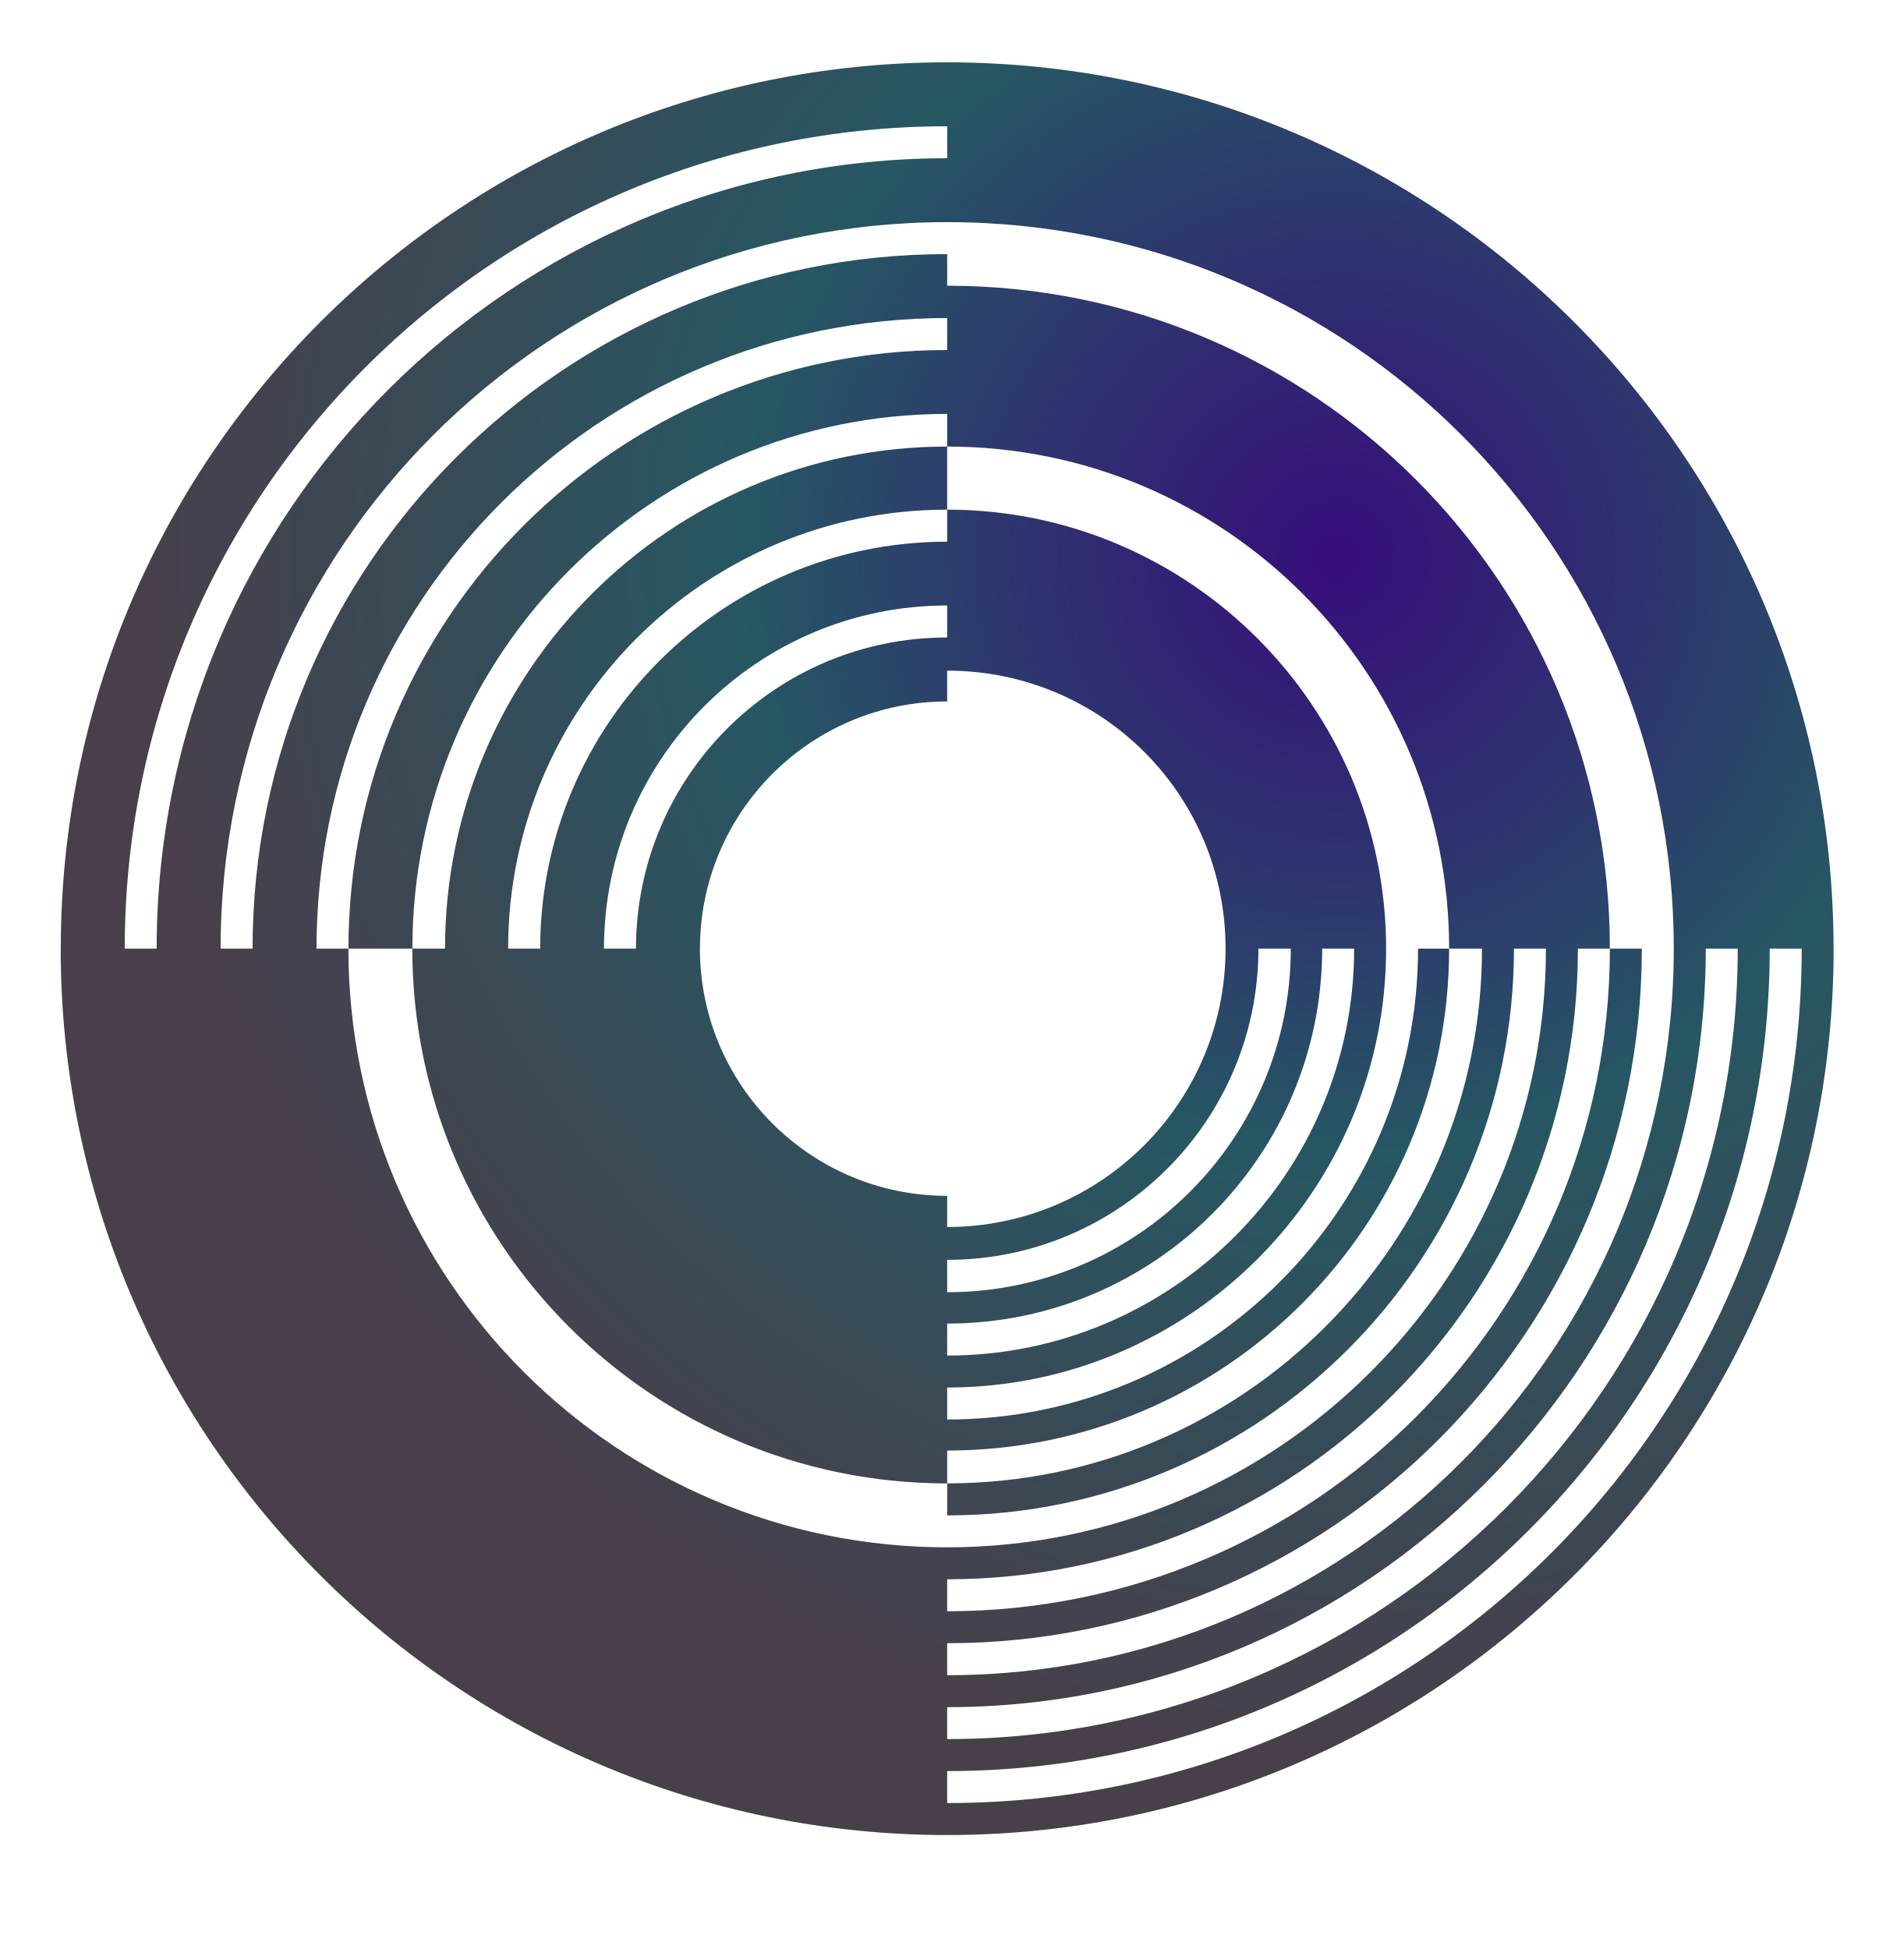
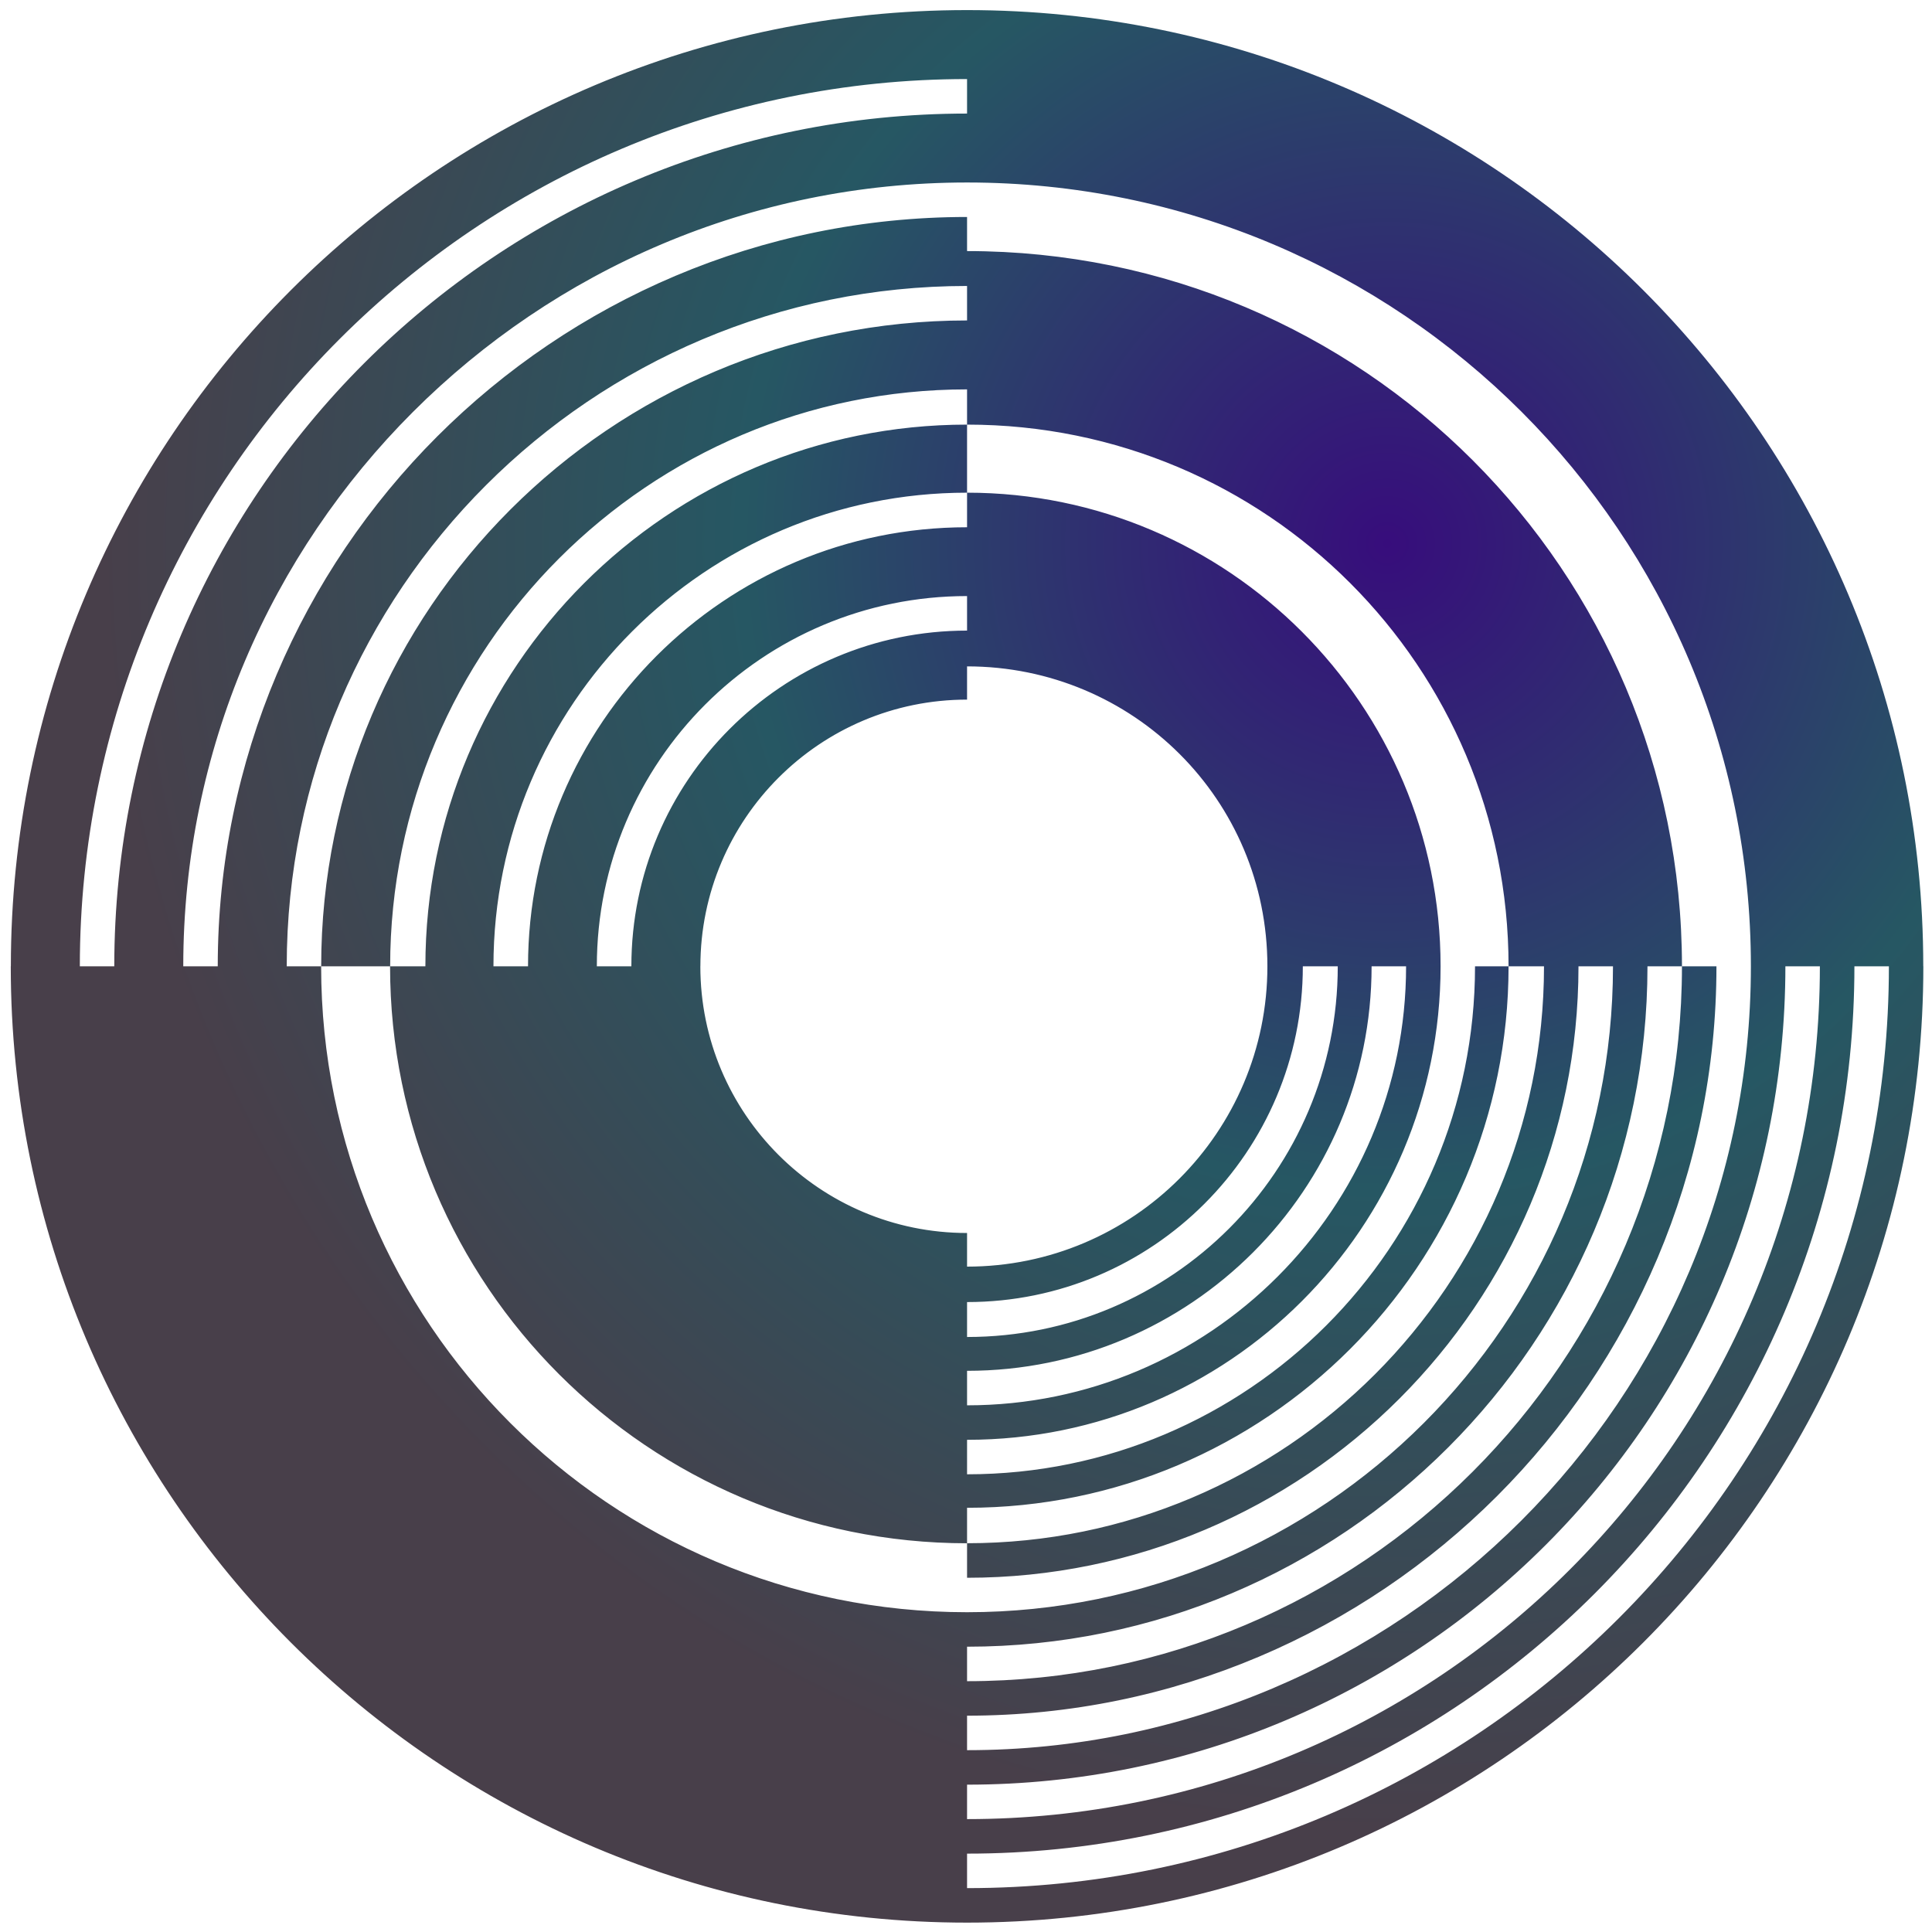
- <svg xmlns="http://www.w3.org/2000/svg" xmlns:xlink="http://www.w3.org/1999/xlink" width="250" height="256" version="1.1" id="svg1">
+ <svg xmlns="http://www.w3.org/2000/svg" xmlns:xlink="http://www.w3.org/1999/xlink" width="1024" height="1024" version="1.1" id="svg1">
  <defs id="defs1">
    <linearGradient x1="0.146" y1="0.146" x2="0.854" y2="0.854" spreadMethod="pad" id="linearGradient56-3">
      <stop stop-color="#1a2243" offset="0" id="stop20" style="stop-color:#2c2a29;stop-opacity:1;" />
      <stop stop-color="#46c1b9" offset="0.554" id="stop21" style="stop-color:#a56d68;stop-opacity:1;" />
      <stop stop-color="#c5115b" offset="1" id="stop22" style="stop-color:#745106;stop-opacity:1;" />
    </linearGradient>
    <linearGradient x1="0.146" y1="0.146" x2="0.854" y2="0.854" spreadMethod="pad" id="linearGradient56-2">
      <stop stop-color="#1a2243" offset="0" id="stop17" style="stop-color:#2c2a29;stop-opacity:1;" />
      <stop stop-color="#46c1b9" offset="0.554" id="stop18" style="stop-color:#a56d68;stop-opacity:1;" />
      <stop stop-color="#c5115b" offset="1" id="stop19" style="stop-color:#745106;stop-opacity:1;" />
    </linearGradient>
    <linearGradient x1="0.146" y1="0.146" x2="0.854" y2="0.854" spreadMethod="pad" id="linearGradient56-1">
      <stop stop-color="#1a2243" offset="0" id="stop14" style="stop-color:#2c2a29;stop-opacity:1;" />
      <stop stop-color="#46c1b9" offset="0.554" id="stop15" style="stop-color:#a56d68;stop-opacity:1;" />
      <stop stop-color="#c5115b" offset="1" id="stop16" style="stop-color:#745106;stop-opacity:1;" />
    </linearGradient>
    <linearGradient x1="0.146" y1="0.146" x2="0.854" y2="0.854" spreadMethod="pad" id="linearGradient56">
      <stop stop-color="#1a2243" offset="0" id="stop11" style="stop-color:#2c2a29;stop-opacity:1;" />
      <stop stop-color="#46c1b9" offset="0.554" id="stop12" style="stop-color:#a56d68;stop-opacity:1;" />
      <stop stop-color="#c5115b" offset="1" id="stop13" style="stop-color:#745106;stop-opacity:1;" />
    </linearGradient>
    <linearGradient x1="0.146" y1="0.146" x2="0.854" y2="0.854" spreadMethod="pad" id="linearGradient56-4">
      <stop stop-color="#1a2243" offset="0" id="stop50" style="stop-color:#2c2a29;stop-opacity:1;" />
      <stop stop-color="#46c1b9" offset="0.554" id="stop52" style="stop-color:#a56d68;stop-opacity:1;" />
      <stop stop-color="#c5115b" offset="1" id="stop54" style="stop-color:#745106;stop-opacity:1;" />
    </linearGradient>
-     <linearGradient x1="-0" y1="0.5" x2="1" y2="0.5" spreadMethod="pad" id="linearGradient100">
+     <linearGradient x1="-9.9999997e-06" y1="0.5" x2="1" y2="0.5" spreadMethod="pad" id="linearGradient100">
      <stop stop-color="#1a2243" offset="0" id="stop96" style="stop-color:#370d7c;stop-opacity:1;" />
      <stop stop-color="#1a2243" offset="0.5" id="stop23" style="stop-color:#265763;stop-opacity:1;" />
      <stop stop-color="#46c1b9" offset="1" id="stop98" style="stop-color:#483f4a;stop-opacity:1;" />
    </linearGradient>
-     <linearGradient x1="0" y1="0.5" x2="1" y2="0.5" spreadMethod="pad" id="linearGradient164">
+     <linearGradient x1="4.9999999e-05" y1="0.5" x2="1" y2="0.5" spreadMethod="pad" id="linearGradient164">
      <stop stop-color="#46c1b9" offset="0" id="stop160" style="stop-color:#070707;stop-opacity:1;" />
      <stop stop-color="#c5115b" offset="1" id="stop162" style="stop-color:#723248;stop-opacity:1;" />
    </linearGradient>
    <radialGradient xlink:href="#linearGradient100" id="radialGradient10" cx="124.395" cy="124.609" fx="124.395" fy="124.609" r="116.423" gradientTransform="matrix(1,0,0,0.9999826,0,0.00216262)" gradientUnits="userSpaceOnUse" />
+     <radialGradient xlink:href="#linearGradient100" id="radialGradient1" gradientUnits="userSpaceOnUse" gradientTransform="matrix(1,0,0,0.9999826,0,0.00216262)" cx="124.395" cy="124.609" fx="124.395" fy="124.609" r="116.423" />
+     <radialGradient xlink:href="#linearGradient100" id="radialGradient2" gradientUnits="userSpaceOnUse" gradientTransform="matrix(1,0,0,0.9999826,0,0.00216262)" cx="124.395" cy="124.609" fx="124.395" fy="124.609" r="116.423" />
+     <radialGradient xlink:href="#linearGradient100" id="radialGradient3" gradientUnits="userSpaceOnUse" gradientTransform="matrix(1,0,0,0.9999826,0,0.00216262)" cx="124.395" cy="124.609" fx="124.395" fy="124.609" r="116.423" />
+     <radialGradient xlink:href="#linearGradient100" id="radialGradient4" gradientUnits="userSpaceOnUse" gradientTransform="matrix(1,0,0,0.9999826,0,0.00216262)" cx="124.395" cy="124.609" fx="124.395" fy="124.609" r="116.423" />
  </defs>
-   <g id="g1" style="fill:url(#radialGradient10);fill-opacity:1">
-     <g id="g10" transform="matrix(1.333333,0,0,-1.333333,0,249)" style="fill:url(#radialGradient10);fill-opacity:1">
-       <g id="g4682" transform="matrix(1.010273,0,0,1.010273,5.979042,5.979062)" style="fill:url(#radialGradient10);fill-opacity:1">
-         <g id="g28" style="fill:url(#radialGradient10);fill-opacity:1">
-           <path fill="url(#linearGradient56)" id="path58" d="m86.43,3.116l0,3.117c44.293,0 80.199,35.906 80.199,80.199l3.117,0c0,-46.016 -37.301,-83.316 -83.316,-83.316zm-58.379,83.316l-3.11,0c0,33.961 27.528,61.488 61.489,61.488l0,-3.117c-32.239,0 -58.375,-26.133 -58.375,-58.371l6.226,0c0,-28.801 23.348,-52.148 52.149,-52.148l0,-3.118c30.523,0 55.261,24.743 55.261,55.266l3.118,0c0,-32.242 -26.137,-58.379 -58.379,-58.379c-32.239,0 -58.379,26.137 -58.379,58.379zm58.379,-48.941c27.031,0 48.941,21.91 48.941,48.941l-3.031,0c0,-25.355 -20.555,-45.914 -45.91,-45.914l0,3.117c23.636,0 42.797,19.16 42.797,42.797c0,23.602 -19.196,42.805 -42.797,42.805l0,-3.125c-21.914,0 -39.68,-17.766 -39.68,-39.68l-3.125,0c0,23.641 19.164,42.805 42.805,42.805l0,6.152c-27.039,0 -48.957,-21.918 -48.957,-48.957l-3.184,0c0,28.797 23.348,52.141 52.141,52.141l0,-3.184c27.086,0 48.941,-21.875 48.941,-48.957l3.203,0c0,-28.801 -23.344,-52.144 -52.144,-52.144l0,3.203zm36.562,48.941l3.117,0c0,-21.914 -17.765,-39.68 -39.679,-39.68l0,3.118c20.195,0 36.562,16.371 36.562,36.562zm-36.562,-33.504l0,3.156c16.761,0 30.347,13.586 30.347,30.348l3.157,0c0,-18.504 -15,-33.504 -33.504,-33.504zm-30.34,33.504l-3.121,0c0,18.48 14.98,33.461 33.461,33.461l0,-3.121c-16.754,0 -30.34,-13.586 -30.34,-30.34zm6.238,0c0,13.309 10.793,24.102 24.102,24.102l0,3.004c15.031,0 27.144,-12.075 27.144,-27.106c0,-14.992 -12.152,-27.144 -27.144,-27.144l0,3.039c-13.313,0 -24.106,10.793 -24.106,24.105l0.004,0zm-46.738,0c0,39.125 31.719,70.84 70.84,70.84c39.187,0 70.843,-31.652 70.843,-70.84c0,-39.129 -31.714,-70.848 -70.843,-70.848l0,3.118c37.406,0 67.73,30.324 67.73,67.73l-3.117,0c0,-35.684 -28.926,-64.613 -64.613,-64.613l0,3.117c33.965,0 61.496,27.531 61.496,61.496l3.117,0c0,35.742 -28.867,64.641 -64.613,64.641l0,3.082c-37.403,0 -67.723,-30.321 -67.723,-67.723l-3.117,0zm-9.348,0c0,44.285 35.903,80.188 80.188,80.188l0,-3.118c-42.567,0 -77.075,-34.504 -77.075,-77.07l-3.113,0zm157.266,0c0,-42.57 -34.508,-77.078 -77.078,-77.078l0,3.113c40.847,0 73.961,33.117 73.961,73.965l3.117,0zm9.344,0c0,47.73 -38.692,86.422 -86.422,86.422c-47.731,0 -86.422,-38.692 -86.422,-86.422l-0.008,0c0,-47.734 38.695,-86.434 86.43,-86.434c47.734,0 86.429,38.7 86.429,86.434l-0.007,0" style="fill:url(#radialGradient10);fill-opacity:1" />
+   <g id="g1" style="fill:url(#radialGradient10);fill-opacity:1" transform="matrix(4.353522,0,0,4.353522,-28.99801,-30.30163)">
+     <g id="g10" transform="matrix(1.333333,0,0,-1.333333,0,249)" style="fill:url(#radialGradient4);fill-opacity:1">
+       <g id="g4682" transform="matrix(1.010273,0,0,1.010273,5.979042,5.979062)" style="fill:url(#radialGradient3);fill-opacity:1">
+         <g id="g28" style="fill:url(#radialGradient2);fill-opacity:1">
+           <path fill="url(#linearGradient56)" id="path58" d="m 86.43,3.116 v 3.117 c 44.293,0 80.199,35.906 80.199,80.199 h 3.117 c 0,-46.016 -37.301,-83.316 -83.316,-83.316 z m -58.379,83.316 h -3.11 c 0,33.961 27.528,61.488 61.489,61.488 v -3.117 c -32.239,0 -58.375,-26.133 -58.375,-58.371 h 6.226 c 0,-28.801 23.348,-52.148 52.149,-52.148 v -3.118 c 30.523,0 55.261,24.743 55.261,55.266 h 3.118 c 0,-32.242 -26.137,-58.379 -58.379,-58.379 -32.239,0 -58.379,26.137 -58.379,58.379 z m 58.379,-48.941 c 27.031,0 48.941,21.91 48.941,48.941 h -3.031 c 0,-25.355 -20.555,-45.914 -45.91,-45.914 v 3.117 c 23.636,0 42.797,19.16 42.797,42.797 0,23.602 -19.196,42.805 -42.797,42.805 v -3.125 c -21.914,0 -39.68,-17.766 -39.68,-39.68 h -3.125 c 0,23.641 19.164,42.805 42.805,42.805 v 6.152 c -27.039,0 -48.957,-21.918 -48.957,-48.957 h -3.184 c 0,28.797 23.348,52.141 52.141,52.141 v -3.184 c 27.086,0 48.941,-21.875 48.941,-48.957 h 3.203 c 0,-28.801 -23.344,-52.144 -52.144,-52.144 z m 36.562,48.941 h 3.117 c 0,-21.914 -17.765,-39.68 -39.679,-39.68 v 3.118 c 20.195,0 36.562,16.371 36.562,36.562 z M 86.43,52.928 v 3.156 c 16.761,0 30.347,13.586 30.347,30.348 h 3.157 c 0,-18.504 -15,-33.504 -33.504,-33.504 z m -30.34,33.504 h -3.121 c 0,18.48 14.98,33.461 33.461,33.461 v -3.121 c -16.754,0 -30.34,-13.586 -30.34,-30.34 z m 6.238,0 c 0,13.309 10.793,24.102 24.102,24.102 v 3.004 c 15.031,0 27.144,-12.075 27.144,-27.106 0,-14.992 -12.152,-27.144 -27.144,-27.144 v 3.039 c -13.313,0 -24.106,10.793 -24.106,24.105 z m -46.738,0 c 0,39.125 31.719,70.84 70.84,70.84 39.187,0 70.843,-31.652 70.843,-70.84 0,-39.129 -31.714,-70.848 -70.843,-70.848 v 3.118 c 37.406,0 67.73,30.324 67.73,67.73 h -3.117 c 0,-35.684 -28.926,-64.613 -64.613,-64.613 v 3.117 c 33.965,0 61.496,27.531 61.496,61.496 h 3.117 c 0,35.742 -28.867,64.641 -64.613,64.641 v 3.082 c -37.403,0 -67.723,-30.321 -67.723,-67.723 z m -9.348,0 c 0,44.285 35.903,80.188 80.188,80.188 v -3.118 c -42.567,0 -77.075,-34.504 -77.075,-77.07 z m 157.266,0 c 0,-42.57 -34.508,-77.078 -77.078,-77.078 v 3.113 c 40.847,0 73.961,33.117 73.961,73.965 z m 9.344,0 c 0,47.73 -38.692,86.422 -86.422,86.422 -47.731,0 -86.422,-38.692 -86.422,-86.422 H 0 c 0,-47.734 38.695,-86.434 86.43,-86.434 47.734,0 86.429,38.7 86.429,86.434 h -0.007" style="fill:url(#radialGradient1);fill-opacity:1" />
        </g>
      </g>
    </g>
  </g>
</svg>
